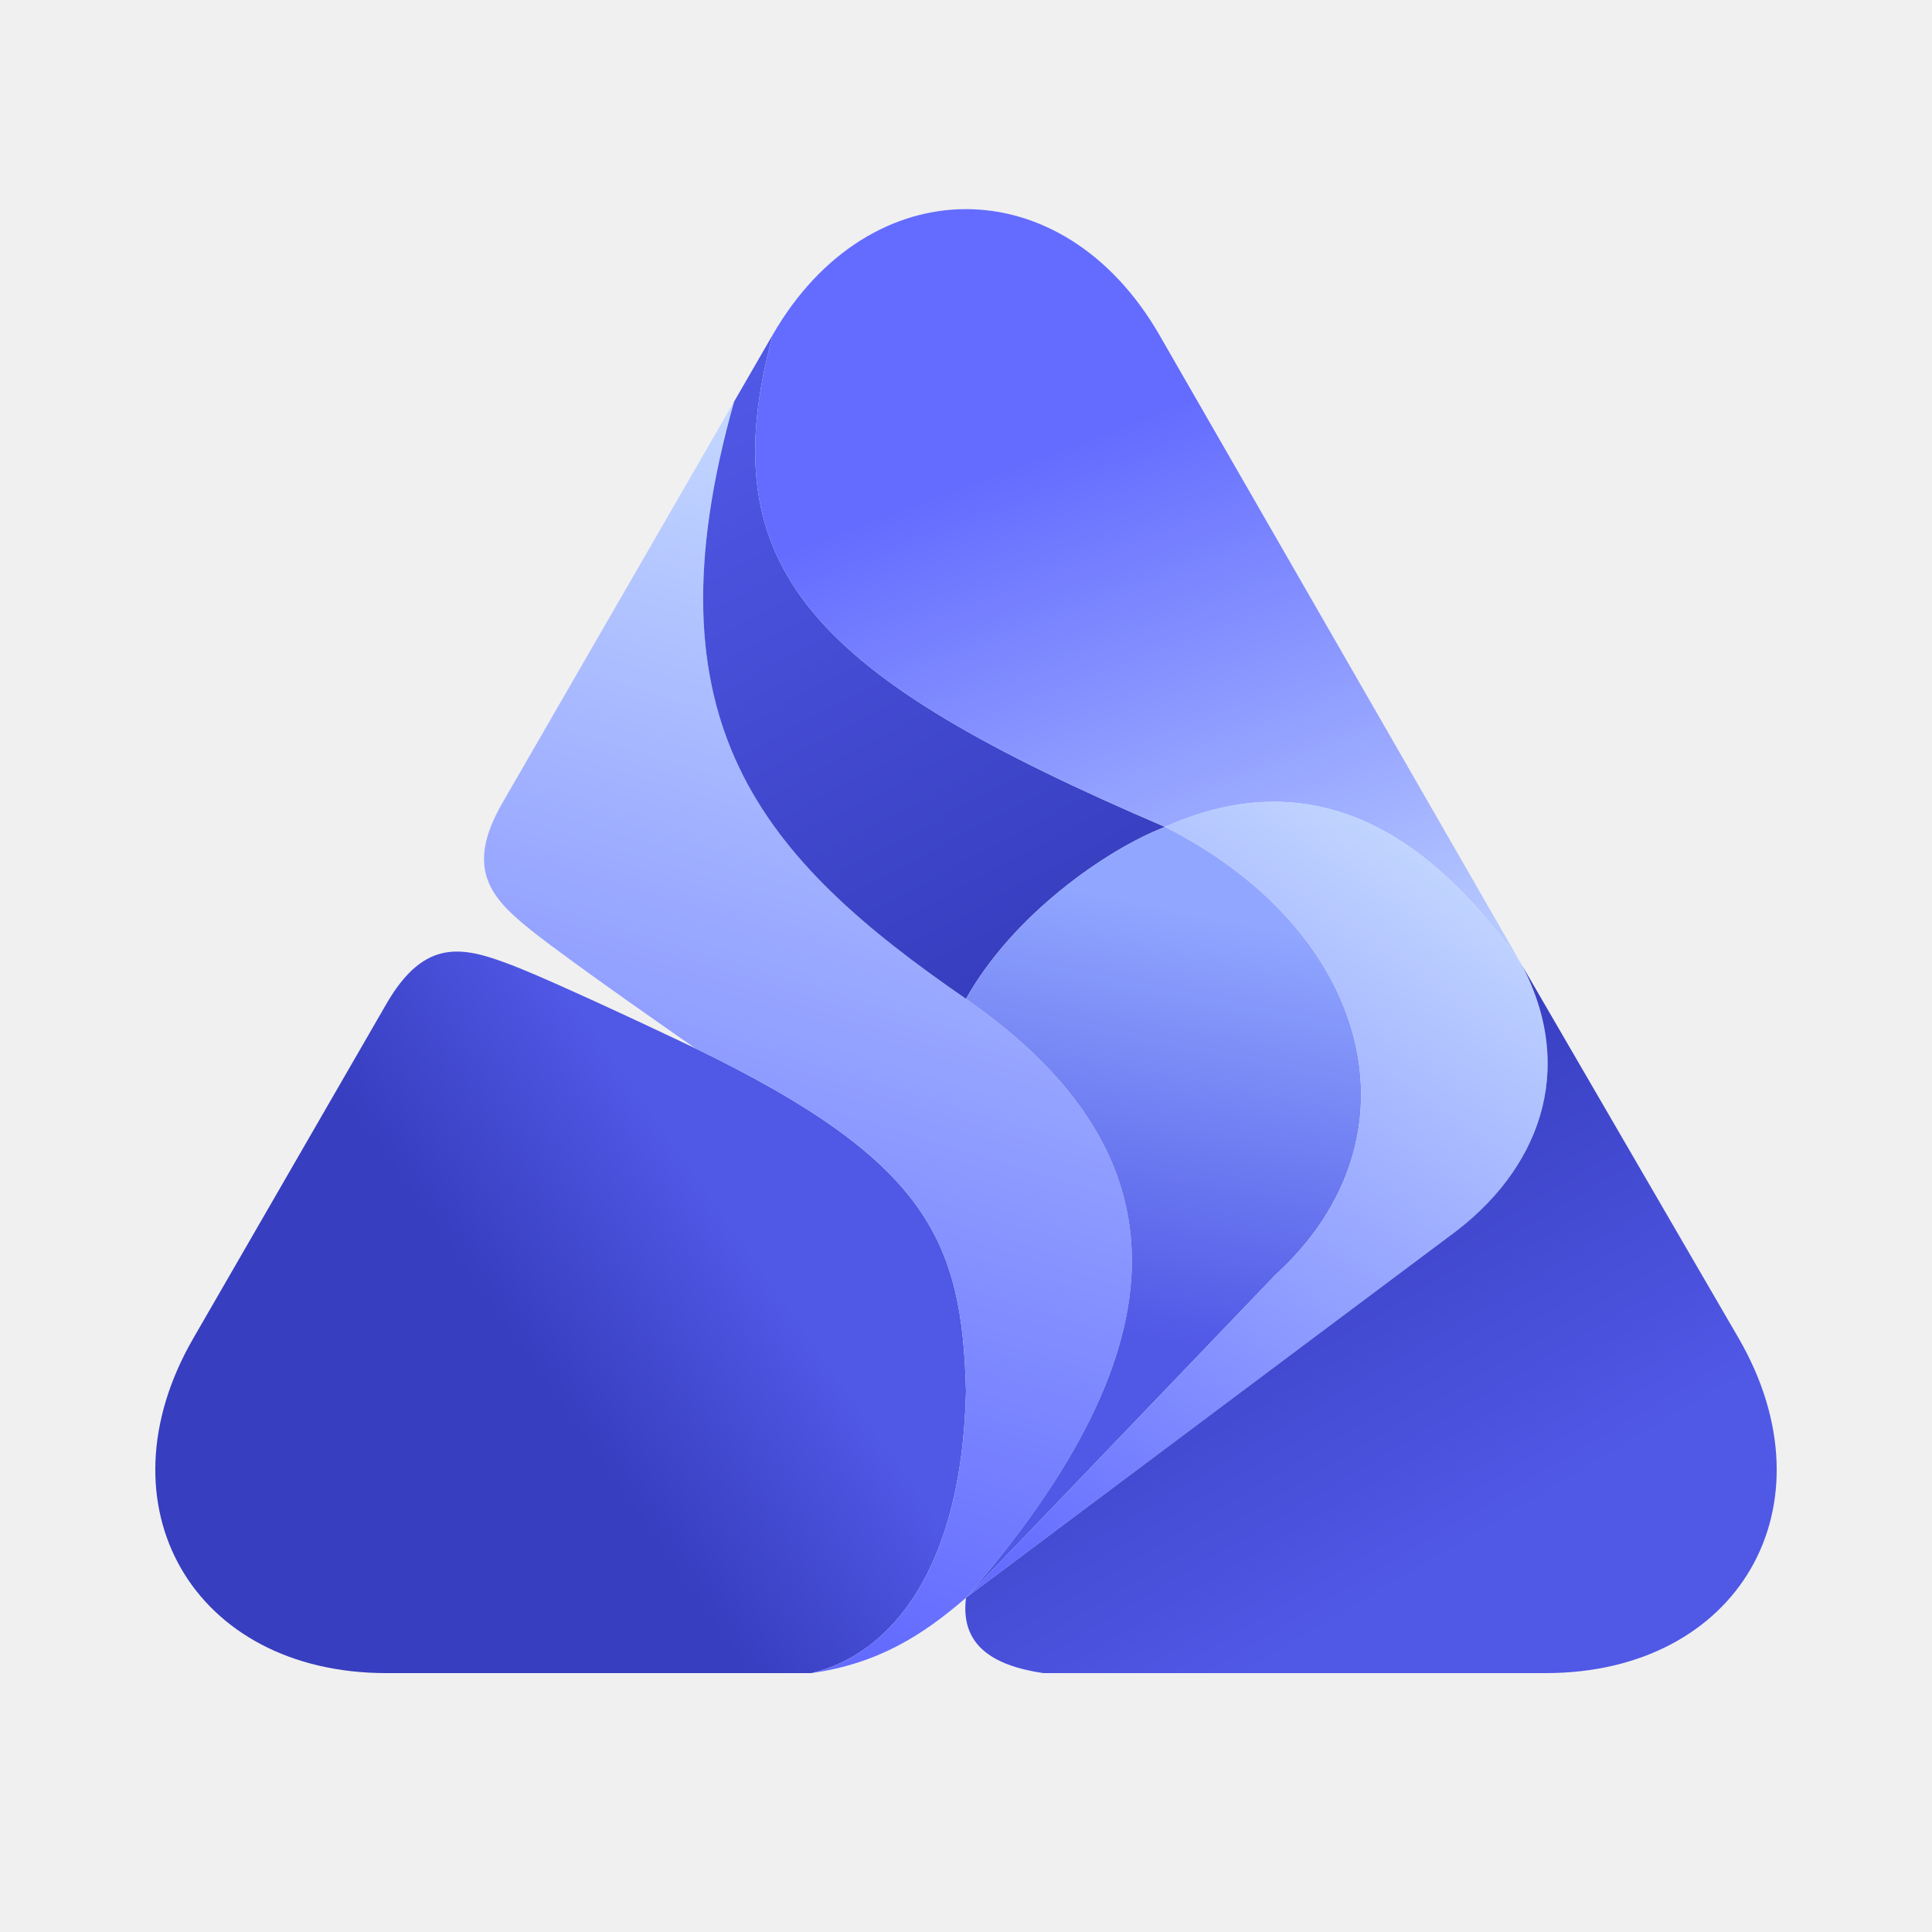
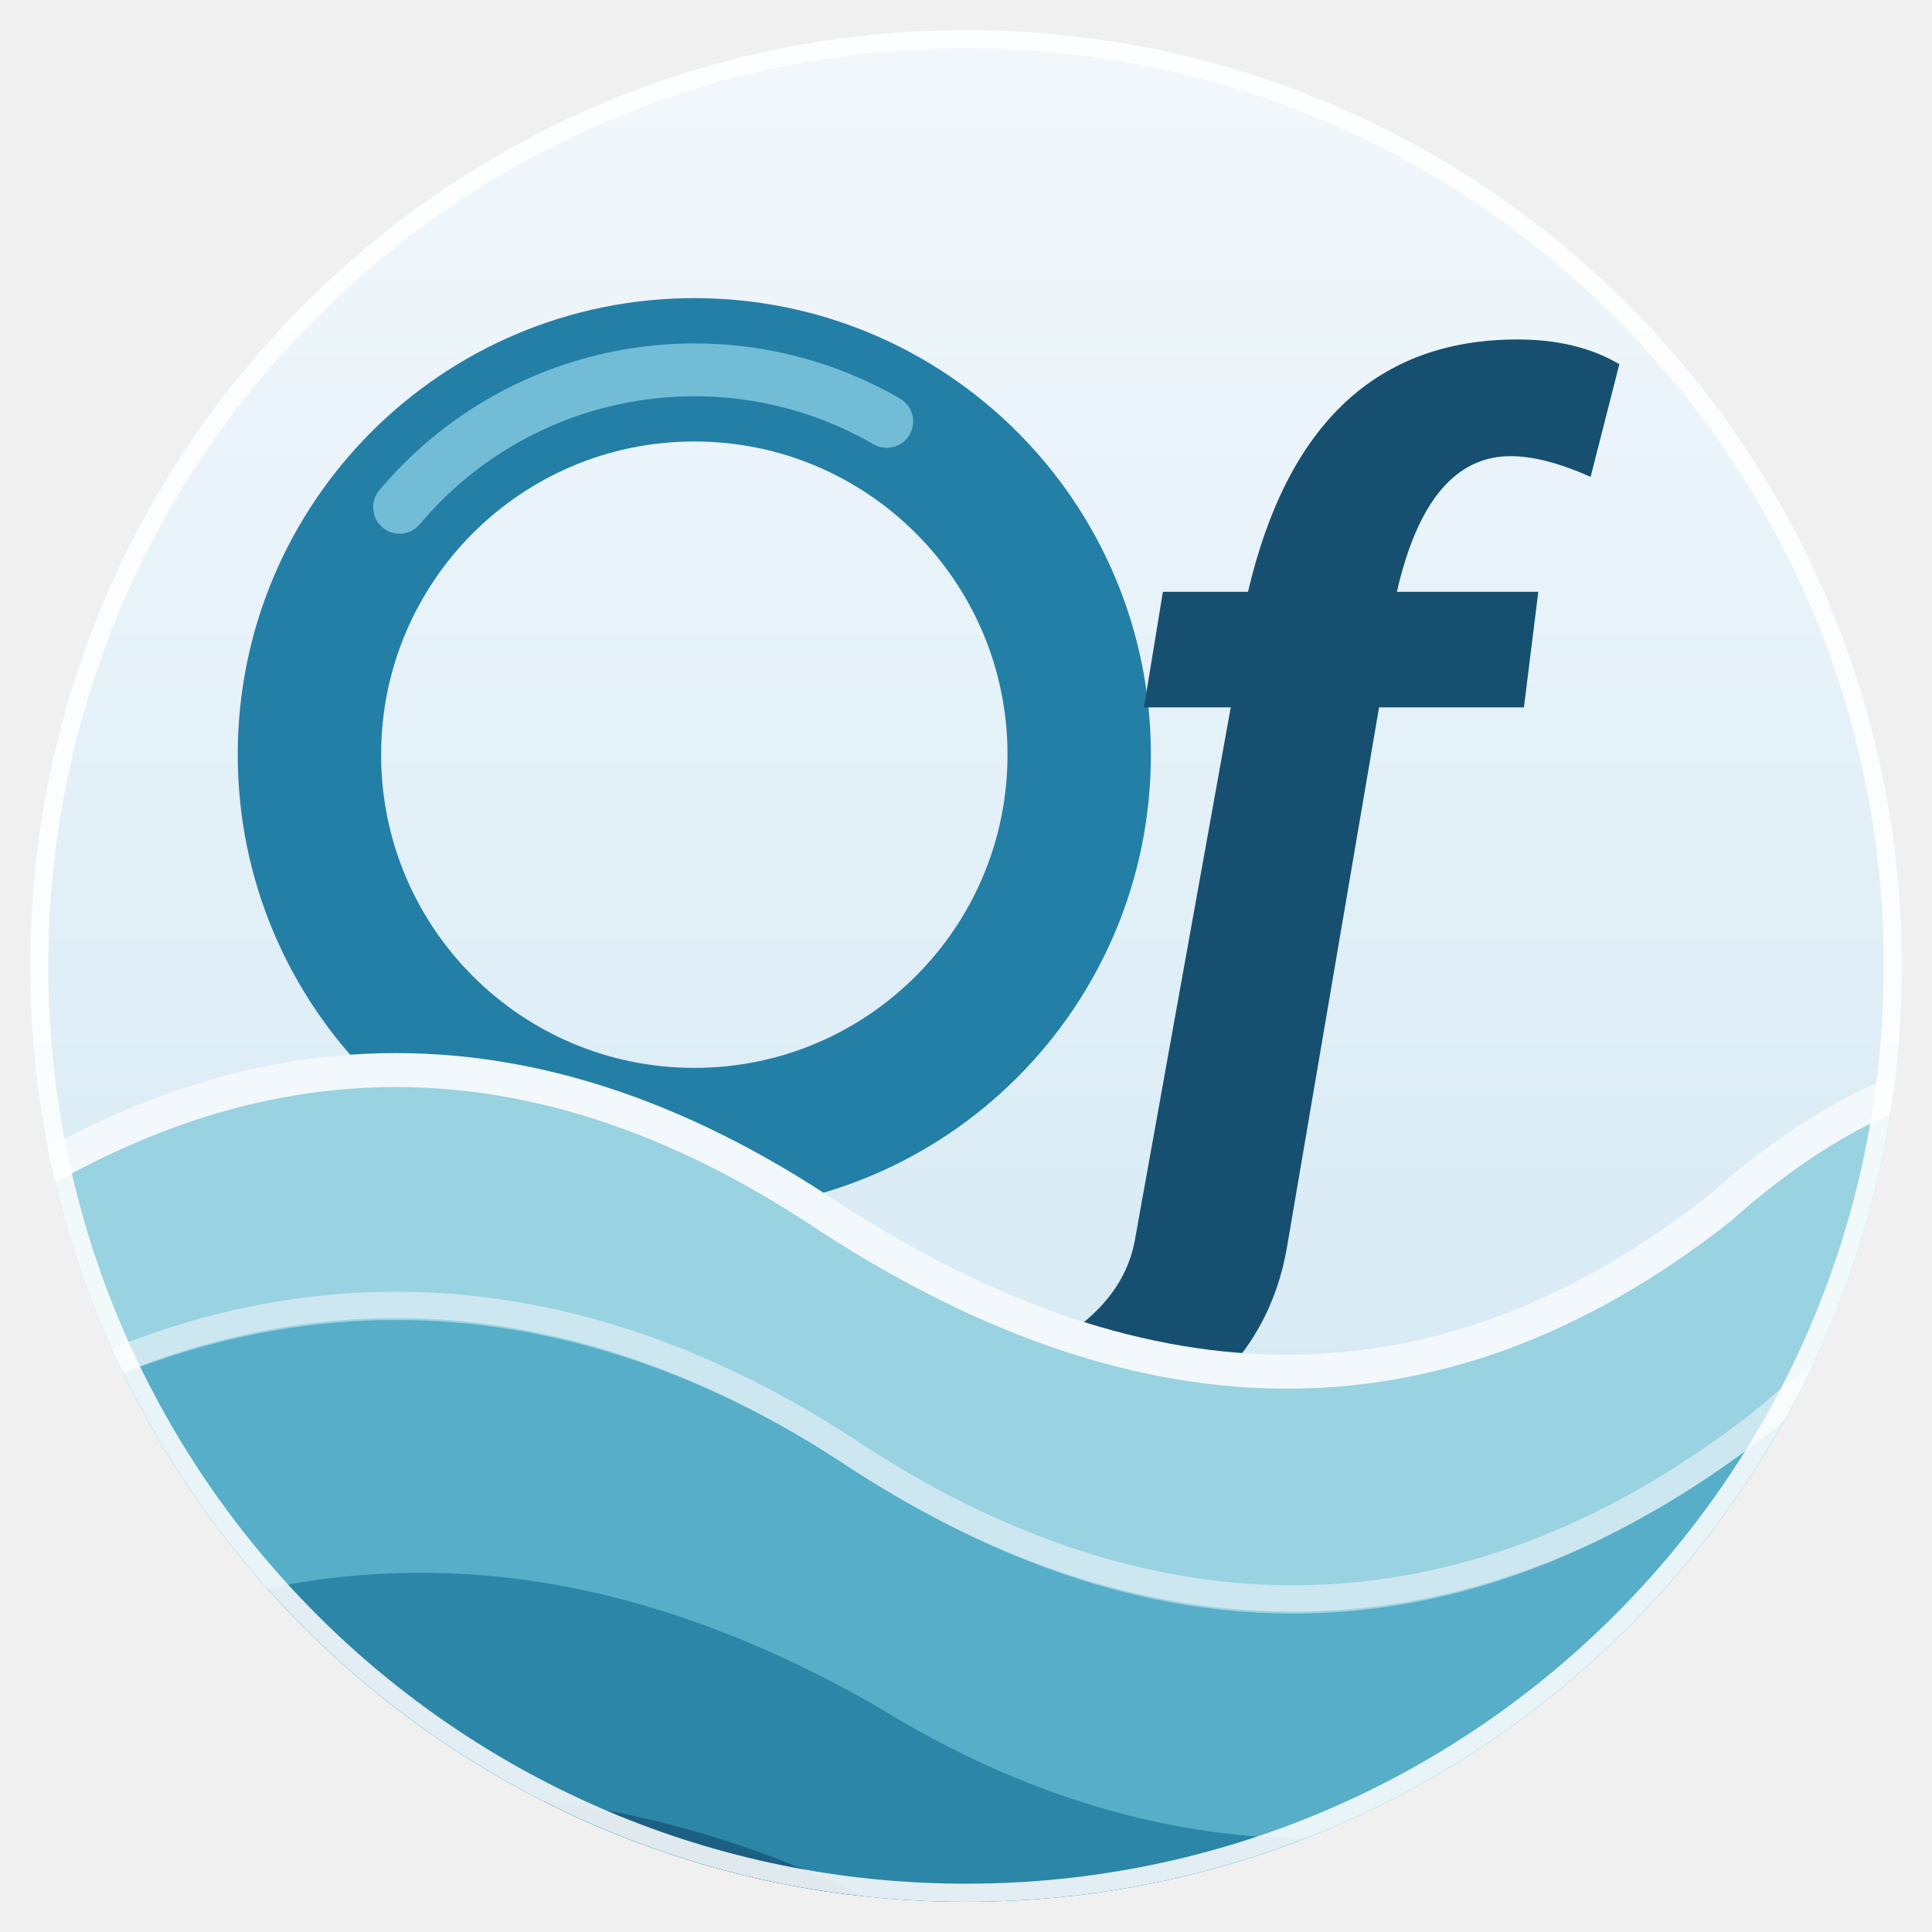
- <svg xmlns="http://www.w3.org/2000/svg" width="100%" height="100%" version="1.1" viewBox="0 0 1000 1000">
-   <g>
-     <path d="M 200,866 C 100,866 50,779.4 100,692.8 L 200,519.6 C 220,485 240,490 265,499.6 S 360,542.68 360,542.68 C 480.5,601 498,642.5 500,720 C 498,811 462,856 420,866" fill="url(#LinearGradient)" fill-rule="nonzero" opacity="1" stroke="none" />
-     <path d="M 420,866 C 455,861 478,846 500,827 C 614,696 615,597 500,517 C 394,444 333,374 380,207.82 L 260,415.67 C 240.22,450 254.37,465.1 275.28,481.79 S 360,542.68 360,542.68 C 480.5,601 498,642.5 500,720 C 498,811 462,856 420,866" fill="url(#LinearGradient_2)" fill-rule="nonzero" opacity="1" stroke="none" />
-     <path d="M 500,517 C 394,444 333,374 380,207.82 L 400,173.2 C 367,295 421,350 603,428 C 572,440 524,474 500,517" fill="url(#LinearGradient_3)" fill-rule="nonzero" opacity="1" stroke="none" />
-     <path d="M 500,827 L 660,660 C 738,589 710,482 603,428 C 572,440 524,474 500,517 C 615,597 614,696 500,827" fill="url(#LinearGradient_4)" fill-rule="nonzero" opacity="1" stroke="none" />
-     <path d="M 400,173.2 C 367,295 421,350 603,428 C 690,389, 750,445 788,500 L 600,173.2 C 550,86.6 450,86.6 400,173.2" fill="url(#LinearGradient_5)" fill-rule="nonzero" opacity="1" stroke="none" />
-     <path d="M 500,827 L 660,660 C 738,589 710,482 603,428 C 690,389, 750,445 788,500 C 816,554 797,606 750,640 L 500,827" fill="url(#LinearGradient_6)" fill-rule="nonzero" opacity="1" stroke="none" />
-     <path d="M 788,500 C 816,554 797,606 750,640 L 500,827 C 497,851 513,862 540,866 L 800,866 C 900,866 950,779.4 900,692.8 L 788,500" fill="url(#LinearGradient_7)" fill-rule="nonzero" opacity="1" stroke="none" />
+ <svg xmlns="http://www.w3.org/2000/svg" width="256" height="256" viewBox="0 0 128 128" role="img" aria-labelledby="title desc">
+   <defs>
+     <linearGradient id="morning" x1="64" y1="0" x2="64" y2="128" gradientUnits="userSpaceOnUse">
+       <stop stop-color="#F3F8FC" />
+       <stop offset="1" stop-color="#CDE5F2" />
+     </linearGradient>
+     <clipPath id="ofDisc">
+       <circle cx="64" cy="64" r="62" />
+     </clipPath>
+   </defs>
+   <circle cx="64" cy="64" r="62" fill="url(#morning)" />
+   <g clip-path="url(#ofDisc)">
+     <circle cx="46" cy="50" r="25.5" fill="none" stroke="#247FA7" stroke-width="9.5" />
+     <path d="M26.47 33.61A25.5 25.5 0 0 1 58.75 27.92" fill="none" stroke="#72BCD6" stroke-width="3.5" stroke-linecap="round" />
+     <g transform="translate(70 80) scale(.03808594 -.03808594)" fill="#174F70">
+       <path d="M929 1271Q848 1307 790 1307Q646 1307 592 1071H838L813 870H561L401 -68Q375 -221 260 -320Q145 -419 -9 -420L-62 -254Q9 -238 66 -183Q123 -128 136 -58L303 870H152L185 1071H333Q436 1510 802 1510Q906 1510 979 1467Z" />
+     </g>
+     <path d="M-9 87C13 68 34 68 54 81C75 95 95 96 114 81C124 72 134 70 141 71V140H-9Z" fill="#99D2E1" />
+     <path d="M-9 86C13 67 34 67 54 80C75 94 95 95 114 80C124 71 134 69 141 70" fill="none" stroke="#F2F8FB" stroke-width="2.25" />
+     <path d="M-10 102C13 83 36 84 56 97C77 111 98 110 117 95C126 87 135 85 142 86V140H-10Z" fill="#56AEC8" />
+     <path d="M-10 101C13 82 36 83 56 96C77 110 98 109 117 94C126 86 135 84 142 85" fill="none" stroke="#CDE7F0" stroke-width="1.75" />
+     <path d="M-9 118C15 100 37 101 58 113C79 126 100 124 119 111C128 104 136 102 142 103V140H-9Z" fill="#2C86A8" />
+     <path d="M-9 132C16 115 39 116 60 127C82 139 103 137 121 125C130 119 137 117 143 118V140H-9Z" fill="#1B5F83" />
  </g>
-   <defs>
-     <linearGradient gradientTransform="matrix(104.391 -73.3432 73.3432 104.391 277.441 710.122)" gradientUnits="userSpaceOnUse" id="LinearGradient" x1="0" x2="1" y1="0" y2="0">
-       <stop offset="0" stop-color="#373ebf" />
-       <stop offset="1" stop-color="#5058e6" />
-     </linearGradient>
-     <linearGradient gradientTransform="matrix(-173.747 557.324 -557.324 -173.747 508.829 258.172)" gradientUnits="userSpaceOnUse" id="LinearGradient_2" x1="0" x2="1" y1="0" y2="0">
-       <stop offset="0" stop-color="#c2d6ff" />
-       <stop offset="1" stop-color="#646cff" />
-     </linearGradient>
-     <linearGradient gradientTransform="matrix(157.951 295.666 -295.666 157.951 382.944 193.642)" gradientUnits="userSpaceOnUse" id="LinearGradient_3" x1="0" x2="1" y1="0" y2="0">
-       <stop offset="0" stop-color="#5058e6" />
-       <stop offset="1" stop-color="#373ebf" />
-     </linearGradient>
-     <linearGradient gradientTransform="matrix(-44.3023 219.578 -219.578 -44.3023 619.69 469.652)" gradientUnits="userSpaceOnUse" id="LinearGradient_4" x1="0" x2="1" y1="0" y2="0">
-       <stop offset="0" stop-color="#91a7ff" />
-       <stop offset="1" stop-color="#5058e6" />
-     </linearGradient>
-     <linearGradient gradientTransform="matrix(125.52 334.256 -334.256 125.52 539.723 235.139)" gradientUnits="userSpaceOnUse" id="LinearGradient_5" x1="0" x2="1" y1="0" y2="0">
-       <stop offset="0" stop-color="#646cff" />
-       <stop offset="1" stop-color="#c2d6ff" />
-     </linearGradient>
-     <linearGradient gradientTransform="matrix(-241.23 357.206 -357.206 -241.23 754.054 449.312)" gradientUnits="userSpaceOnUse" id="LinearGradient_6" x1="0" x2="1" y1="0" y2="0">
-       <stop offset="0" stop-color="#c2d6ff" />
-       <stop offset="1" stop-color="#646cff" />
-     </linearGradient>
-     <linearGradient gradientTransform="matrix(125.978 210.065 -210.065 125.978 596.433 613.665)" gradientUnits="userSpaceOnUse" id="LinearGradient_7" x1="0" x2="1" y1="0" y2="0">
-       <stop offset="0" stop-color="#373ebf" />
-       <stop offset="1" stop-color="#5058e6" />
-     </linearGradient>
-   </defs>
+   <circle cx="64" cy="64" r="61.4" fill="none" stroke="#FFFFFF" stroke-opacity="0.86" stroke-width="1.2" />
</svg>
